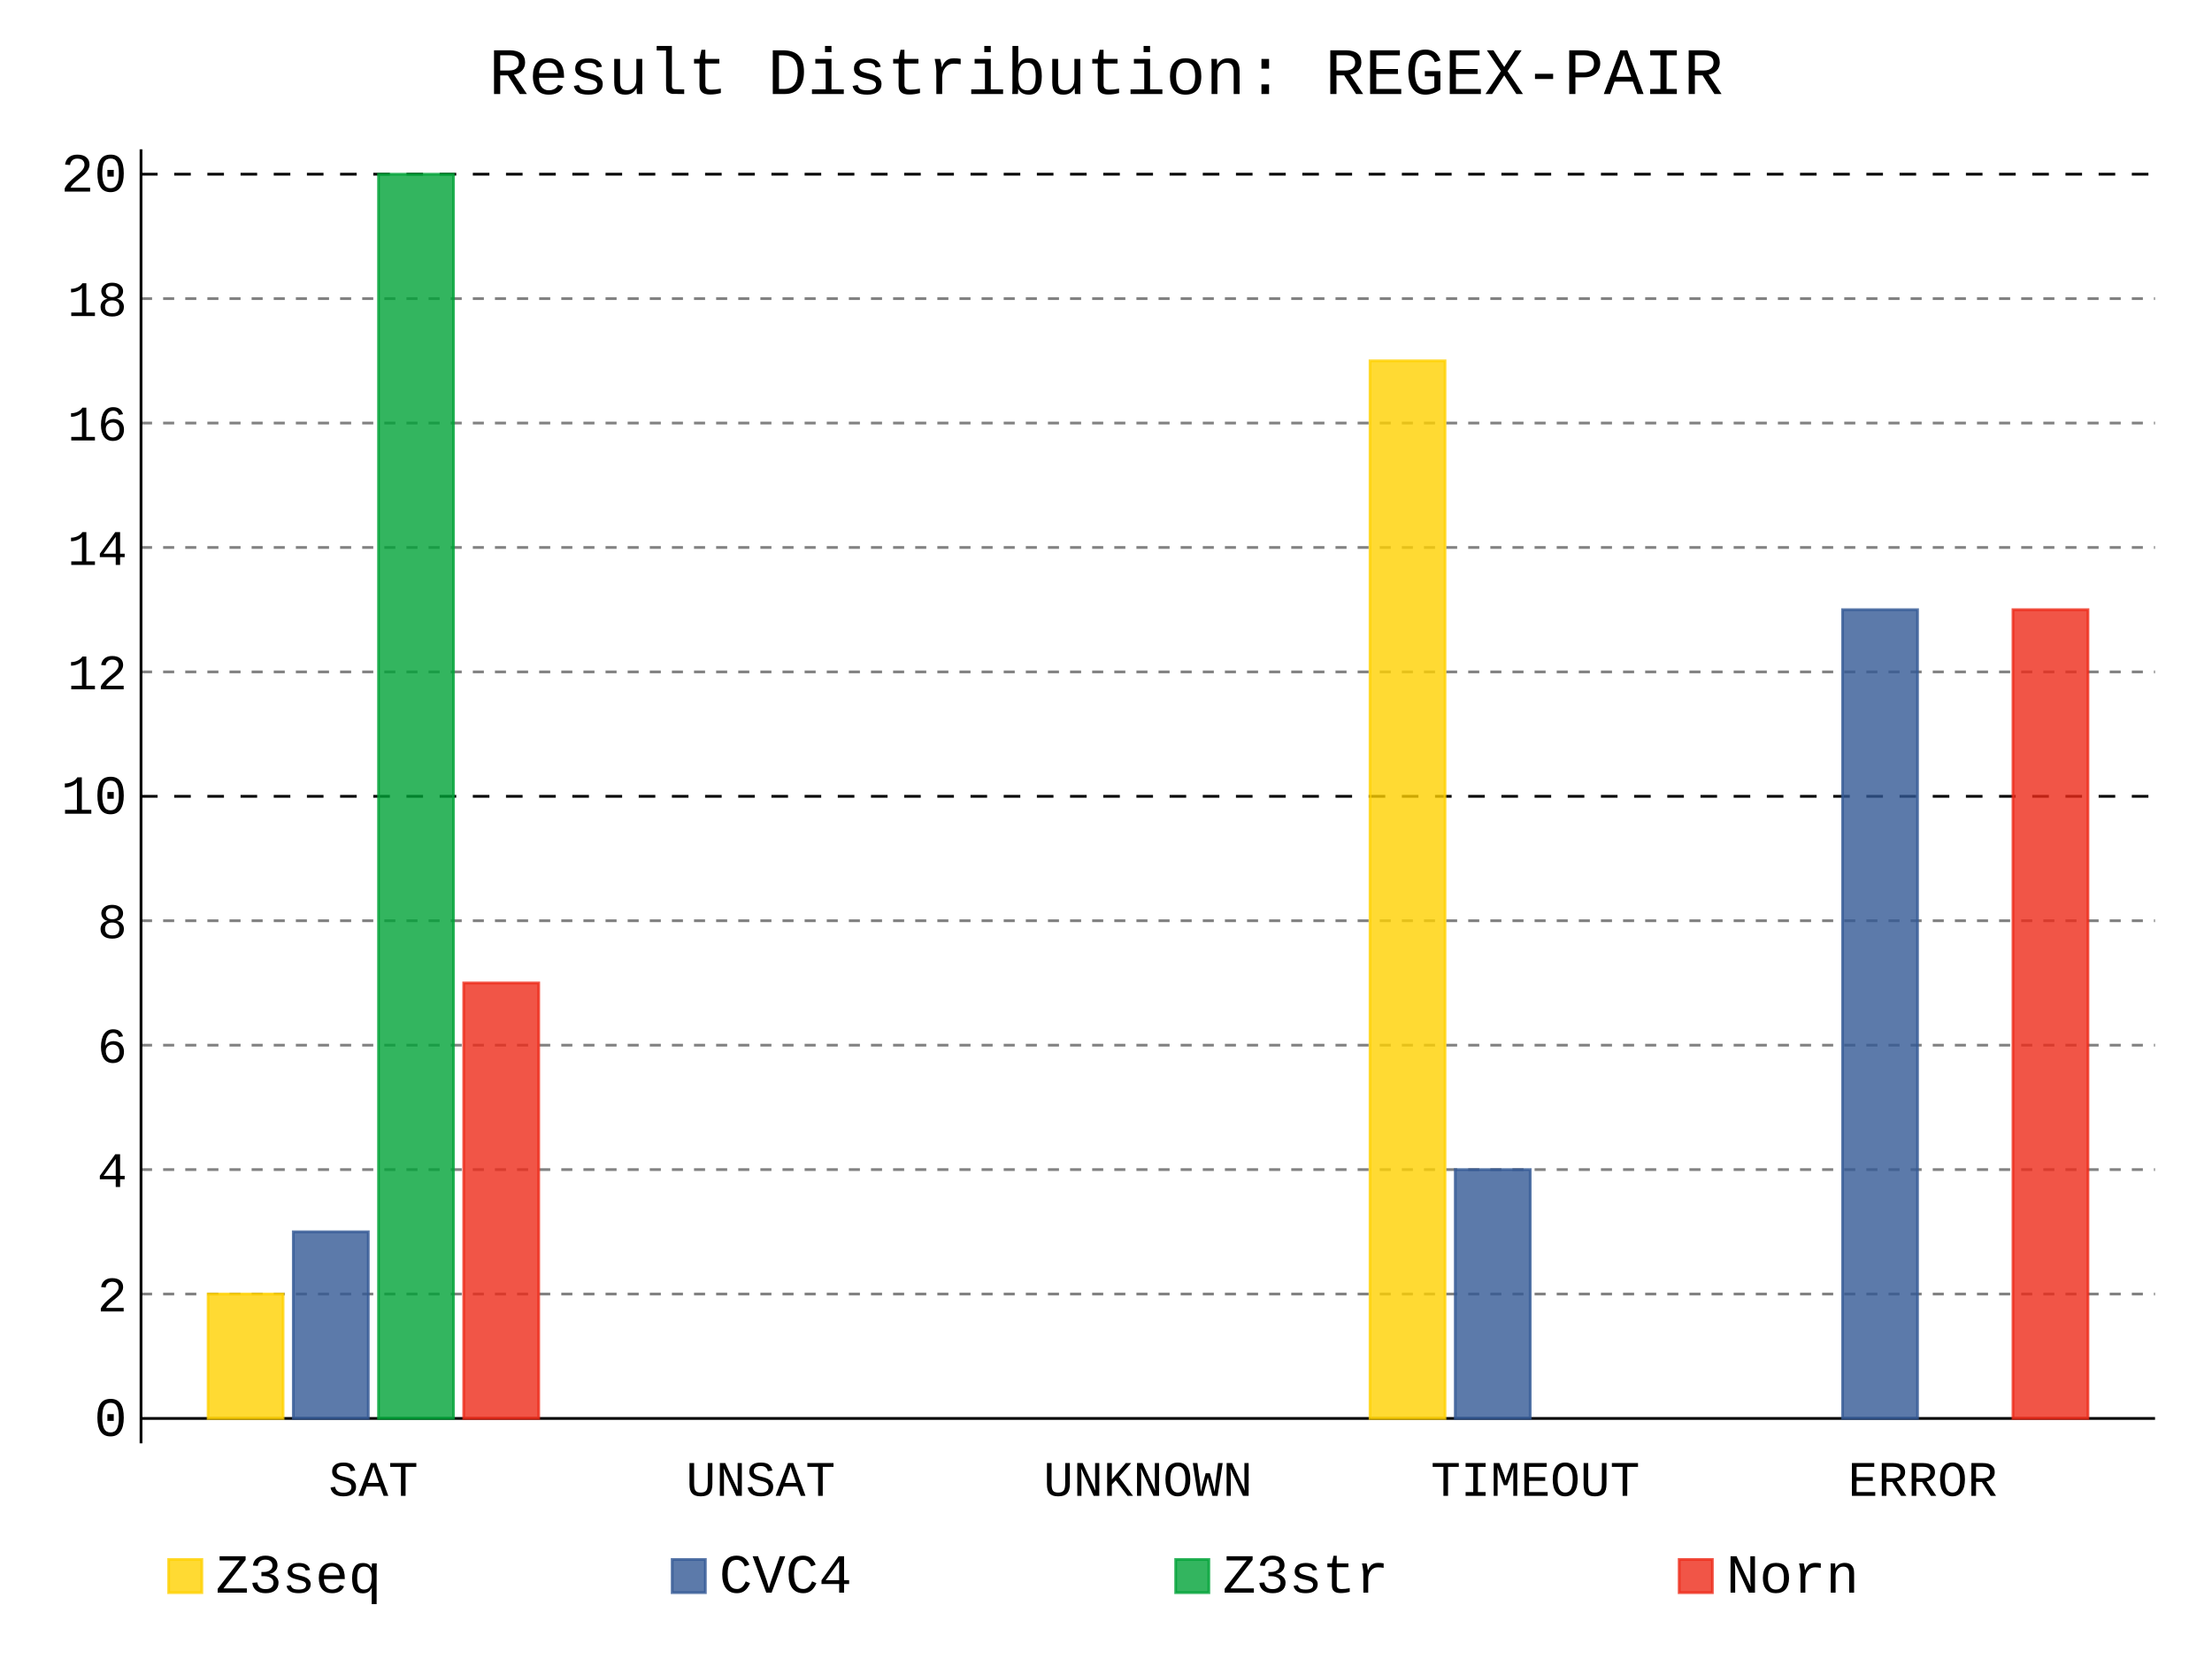
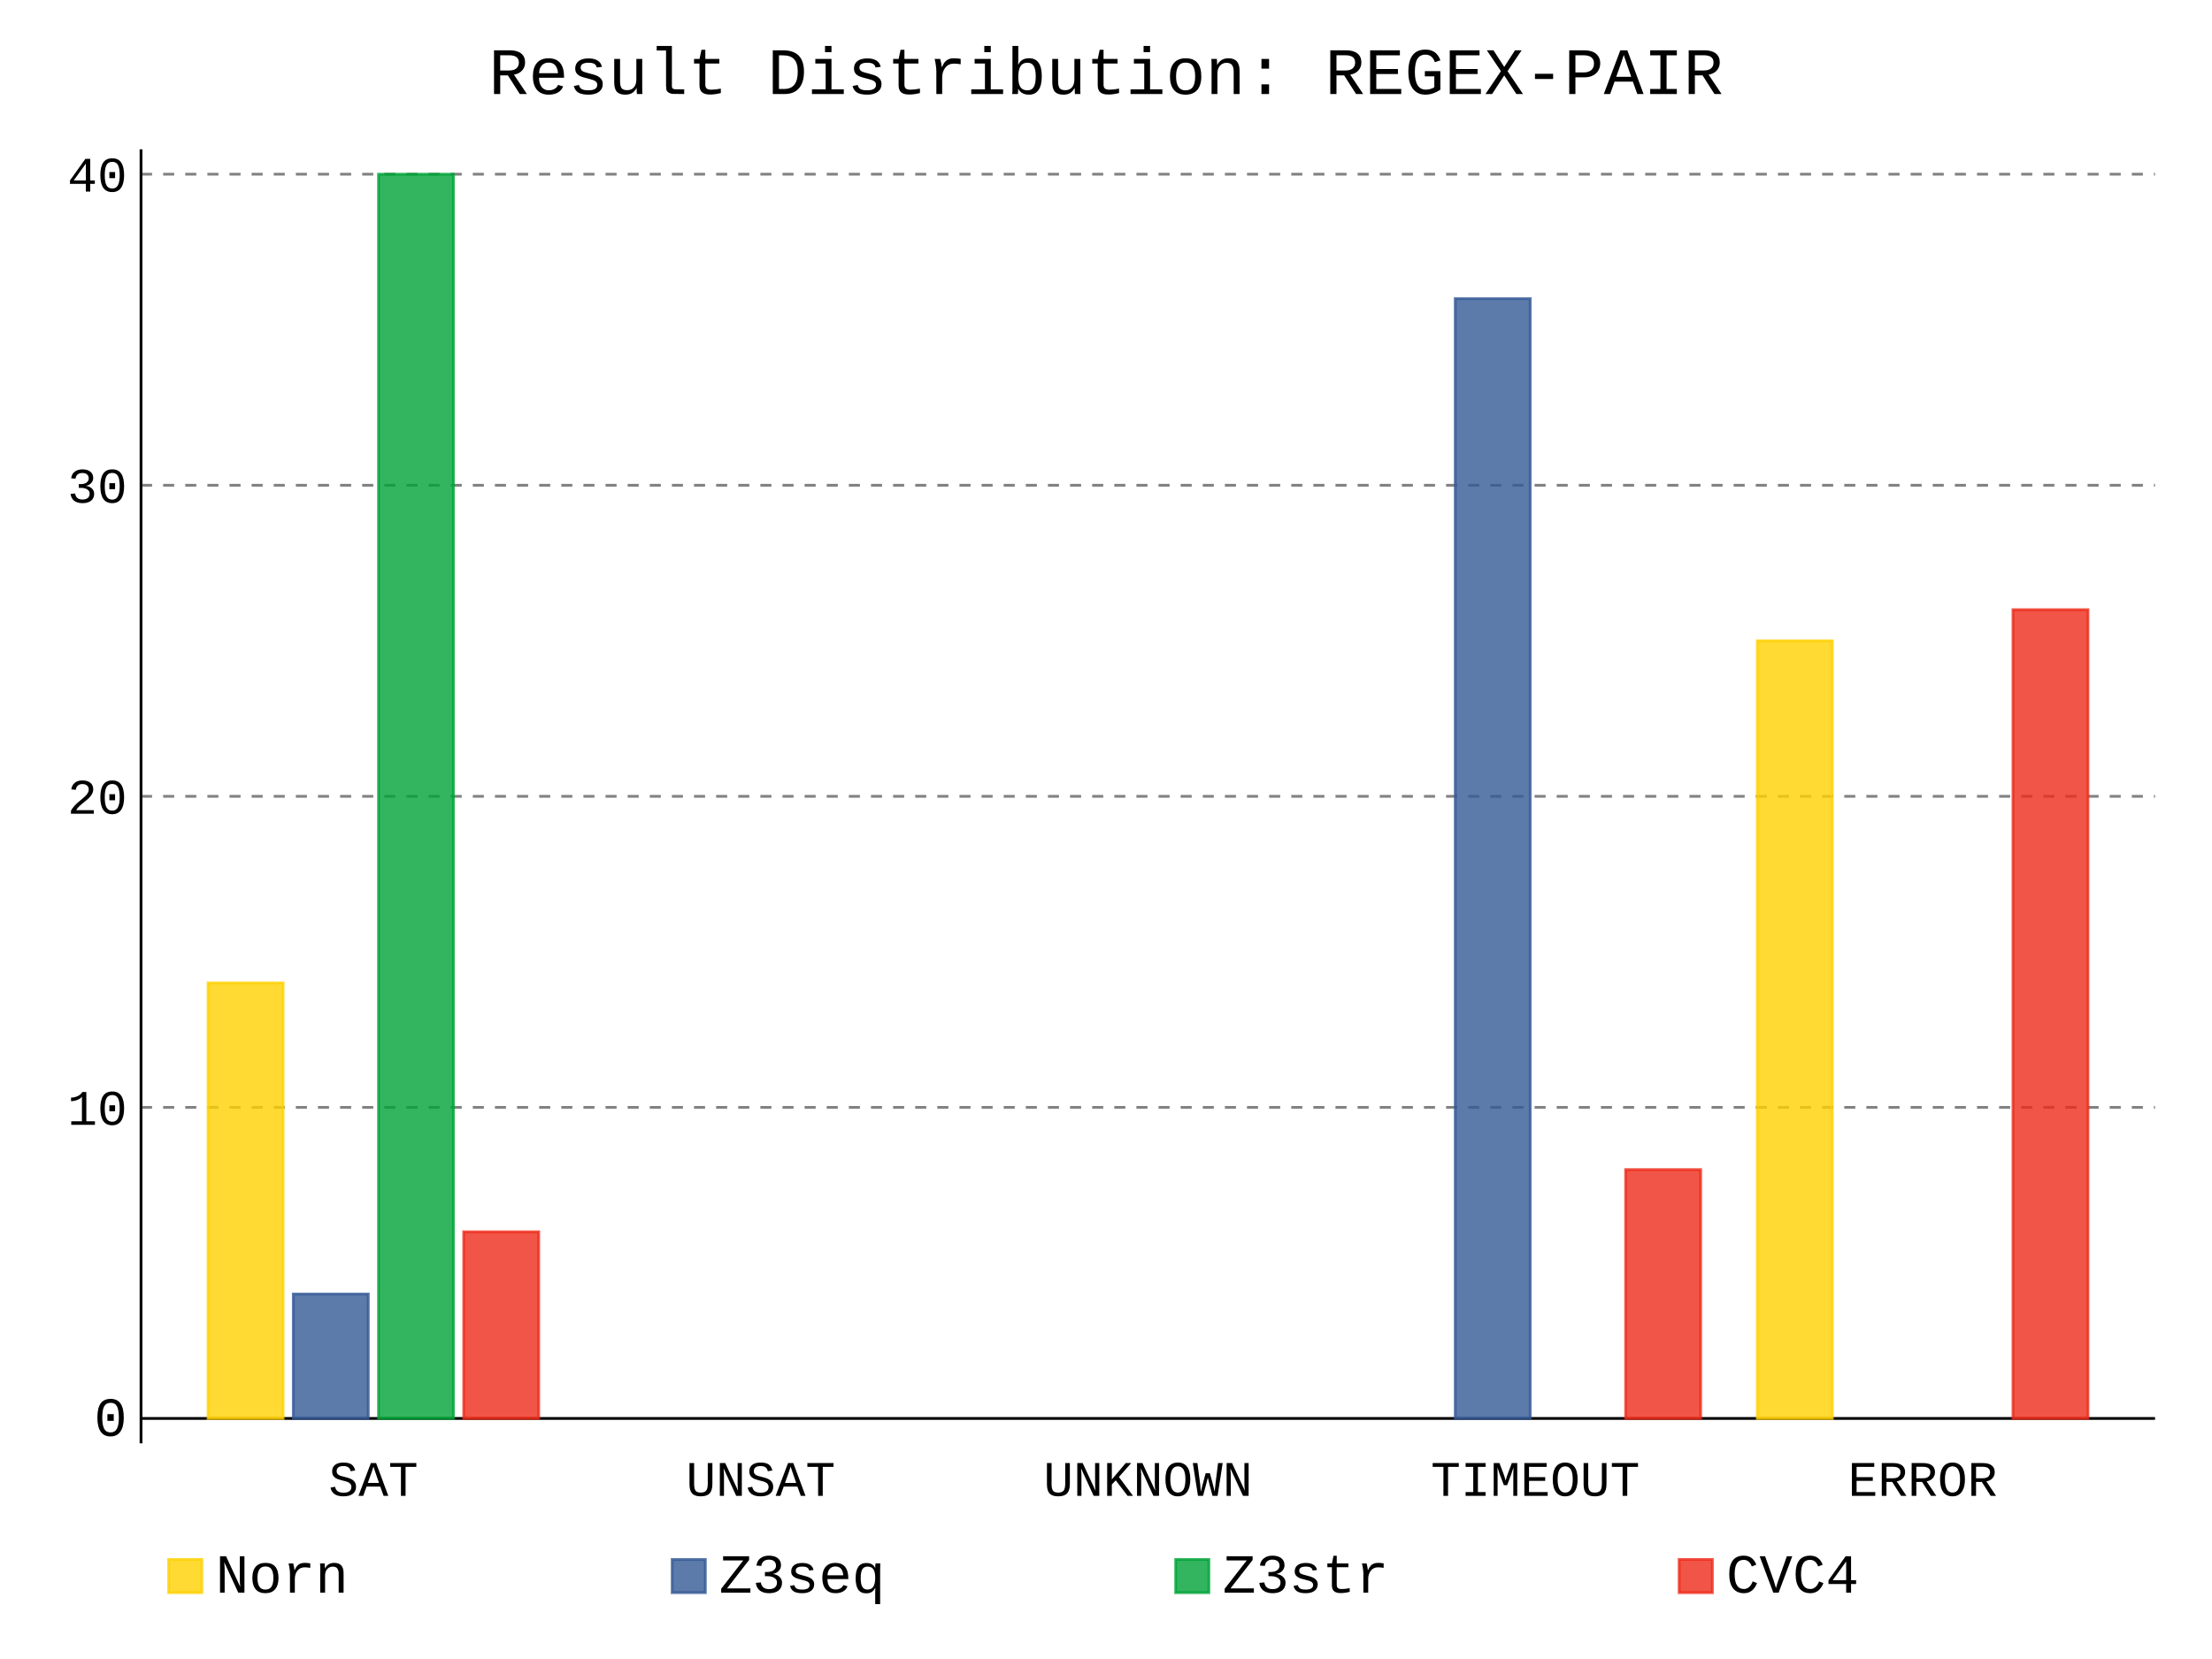
- <svg xmlns="http://www.w3.org/2000/svg" id="chart-0a93830d-884e-4274-88f8-7c5cbc2fed46" class="pygal-chart" viewBox="0 0 800 600">
+ <svg xmlns="http://www.w3.org/2000/svg" id="chart-e233fa63-7851-4840-8f4c-d7bec8e51334" class="pygal-chart" viewBox="0 0 800 600">
  <defs>
-     <style type="text/css">#chart-0a93830d-884e-4274-88f8-7c5cbc2fed46{-webkit-user-select:none;-webkit-font-smoothing:antialiased;font-family:Consolas,"Liberation Mono",Menlo,Courier,monospace}#chart-0a93830d-884e-4274-88f8-7c5cbc2fed46 .title{font-family:Consolas,"Liberation Mono",Menlo,Courier,monospace;font-size:24px}#chart-0a93830d-884e-4274-88f8-7c5cbc2fed46 .legends .legend text{font-family:Consolas,"Liberation Mono",Menlo,Courier,monospace;font-size:20px}#chart-0a93830d-884e-4274-88f8-7c5cbc2fed46 .axis text{font-family:Consolas,"Liberation Mono",Menlo,Courier,monospace;font-size:18px}#chart-0a93830d-884e-4274-88f8-7c5cbc2fed46 .axis text.major{font-family:Consolas,"Liberation Mono",Menlo,Courier,monospace;font-size:20px}#chart-0a93830d-884e-4274-88f8-7c5cbc2fed46 .text-overlay text.value{font-family:Consolas,"Liberation Mono",Menlo,Courier,monospace;font-size:22px}#chart-0a93830d-884e-4274-88f8-7c5cbc2fed46 .text-overlay text.label{font-family:Consolas,"Liberation Mono",Menlo,Courier,monospace;font-size:20px}#chart-0a93830d-884e-4274-88f8-7c5cbc2fed46 .tooltip{font-family:Consolas,"Liberation Mono",Menlo,Courier,monospace;font-size:20px}#chart-0a93830d-884e-4274-88f8-7c5cbc2fed46 text.no_data{font-family:Consolas,"Liberation Mono",Menlo,Courier,monospace;font-size:64px}
- #chart-0a93830d-884e-4274-88f8-7c5cbc2fed46{background-color:#FFFFFF}#chart-0a93830d-884e-4274-88f8-7c5cbc2fed46 path,#chart-0a93830d-884e-4274-88f8-7c5cbc2fed46 line,#chart-0a93830d-884e-4274-88f8-7c5cbc2fed46 rect,#chart-0a93830d-884e-4274-88f8-7c5cbc2fed46 circle{-webkit-transition:100ms;-moz-transition:100ms;transition:100ms}#chart-0a93830d-884e-4274-88f8-7c5cbc2fed46 .graph &gt; .background{fill:#FFFFFF}#chart-0a93830d-884e-4274-88f8-7c5cbc2fed46 .plot &gt; .background{fill:#FFFFFF}#chart-0a93830d-884e-4274-88f8-7c5cbc2fed46 .graph{fill:#000000}#chart-0a93830d-884e-4274-88f8-7c5cbc2fed46 text.no_data{fill:#000000}#chart-0a93830d-884e-4274-88f8-7c5cbc2fed46 .title{fill:#000000}#chart-0a93830d-884e-4274-88f8-7c5cbc2fed46 .legends .legend text{fill:#000000}#chart-0a93830d-884e-4274-88f8-7c5cbc2fed46 .legends .legend:hover text{fill:#000000}#chart-0a93830d-884e-4274-88f8-7c5cbc2fed46 .axis .line{stroke:#000000}#chart-0a93830d-884e-4274-88f8-7c5cbc2fed46 .axis .guide.line{stroke:#828282}#chart-0a93830d-884e-4274-88f8-7c5cbc2fed46 .axis .major.line{stroke:#000000}#chart-0a93830d-884e-4274-88f8-7c5cbc2fed46 .axis text.major{fill:#000000}#chart-0a93830d-884e-4274-88f8-7c5cbc2fed46 .axis.y .guides:hover .guide.line,#chart-0a93830d-884e-4274-88f8-7c5cbc2fed46 .line-graph .axis.x .guides:hover .guide.line,#chart-0a93830d-884e-4274-88f8-7c5cbc2fed46 .stackedline-graph .axis.x .guides:hover .guide.line,#chart-0a93830d-884e-4274-88f8-7c5cbc2fed46 .xy-graph .axis.x .guides:hover .guide.line{stroke:#000000}#chart-0a93830d-884e-4274-88f8-7c5cbc2fed46 .axis .guides:hover text{fill:#000000}#chart-0a93830d-884e-4274-88f8-7c5cbc2fed46 .reactive{fill-opacity:.8;stroke-opacity:.8}#chart-0a93830d-884e-4274-88f8-7c5cbc2fed46 .ci{stroke:#000000}#chart-0a93830d-884e-4274-88f8-7c5cbc2fed46 .reactive.active,#chart-0a93830d-884e-4274-88f8-7c5cbc2fed46 .active .reactive{fill-opacity:.9;stroke-opacity:.9;stroke-width:4}#chart-0a93830d-884e-4274-88f8-7c5cbc2fed46 .ci .reactive.active{stroke-width:1.5}#chart-0a93830d-884e-4274-88f8-7c5cbc2fed46 .series text{fill:#000000}#chart-0a93830d-884e-4274-88f8-7c5cbc2fed46 .tooltip rect{fill:#FFFFFF;stroke:#000000;-webkit-transition:opacity 100ms;-moz-transition:opacity 100ms;transition:opacity 100ms}#chart-0a93830d-884e-4274-88f8-7c5cbc2fed46 .tooltip .label{fill:#000000}#chart-0a93830d-884e-4274-88f8-7c5cbc2fed46 .tooltip .label{fill:#000000}#chart-0a93830d-884e-4274-88f8-7c5cbc2fed46 .tooltip .legend{font-size:.8em;fill:#828282}#chart-0a93830d-884e-4274-88f8-7c5cbc2fed46 .tooltip .x_label{font-size:.6em;fill:#000000}#chart-0a93830d-884e-4274-88f8-7c5cbc2fed46 .tooltip .xlink{font-size:.5em;text-decoration:underline}#chart-0a93830d-884e-4274-88f8-7c5cbc2fed46 .tooltip .value{font-size:1.5em}#chart-0a93830d-884e-4274-88f8-7c5cbc2fed46 .bound{font-size:.5em}#chart-0a93830d-884e-4274-88f8-7c5cbc2fed46 .max-value{font-size:.75em;fill:#828282}#chart-0a93830d-884e-4274-88f8-7c5cbc2fed46 .map-element{fill:#FFFFFF;stroke:#828282 !important}#chart-0a93830d-884e-4274-88f8-7c5cbc2fed46 .map-element .reactive{fill-opacity:inherit;stroke-opacity:inherit}#chart-0a93830d-884e-4274-88f8-7c5cbc2fed46 .color-0,#chart-0a93830d-884e-4274-88f8-7c5cbc2fed46 .color-0 a:visited{stroke:#FFD000;fill:#FFD000}#chart-0a93830d-884e-4274-88f8-7c5cbc2fed46 .color-1,#chart-0a93830d-884e-4274-88f8-7c5cbc2fed46 .color-1 a:visited{stroke:#345995;fill:#345995}#chart-0a93830d-884e-4274-88f8-7c5cbc2fed46 .color-2,#chart-0a93830d-884e-4274-88f8-7c5cbc2fed46 .color-2 a:visited{stroke:#01A337;fill:#01A337}#chart-0a93830d-884e-4274-88f8-7c5cbc2fed46 .color-3,#chart-0a93830d-884e-4274-88f8-7c5cbc2fed46 .color-3 a:visited{stroke:#ED2B1A;fill:#ED2B1A}#chart-0a93830d-884e-4274-88f8-7c5cbc2fed46 .text-overlay .color-0 text{fill:black}#chart-0a93830d-884e-4274-88f8-7c5cbc2fed46 .text-overlay .color-1 text{fill:black}#chart-0a93830d-884e-4274-88f8-7c5cbc2fed46 .text-overlay .color-2 text{fill:black}#chart-0a93830d-884e-4274-88f8-7c5cbc2fed46 .text-overlay .color-3 text{fill:black}
- #chart-0a93830d-884e-4274-88f8-7c5cbc2fed46 text.no_data{text-anchor:middle}#chart-0a93830d-884e-4274-88f8-7c5cbc2fed46 .guide.line{fill:none}#chart-0a93830d-884e-4274-88f8-7c5cbc2fed46 .centered{text-anchor:middle}#chart-0a93830d-884e-4274-88f8-7c5cbc2fed46 .title{text-anchor:middle}#chart-0a93830d-884e-4274-88f8-7c5cbc2fed46 .legends .legend text{fill-opacity:1}#chart-0a93830d-884e-4274-88f8-7c5cbc2fed46 .axis.x text{text-anchor:middle}#chart-0a93830d-884e-4274-88f8-7c5cbc2fed46 .axis.x:not(.web) text[transform]{text-anchor:start}#chart-0a93830d-884e-4274-88f8-7c5cbc2fed46 .axis.x:not(.web) text[transform].backwards{text-anchor:end}#chart-0a93830d-884e-4274-88f8-7c5cbc2fed46 .axis.y text{text-anchor:end}#chart-0a93830d-884e-4274-88f8-7c5cbc2fed46 .axis.y text[transform].backwards{text-anchor:start}#chart-0a93830d-884e-4274-88f8-7c5cbc2fed46 .axis.y2 text{text-anchor:start}#chart-0a93830d-884e-4274-88f8-7c5cbc2fed46 .axis.y2 text[transform].backwards{text-anchor:end}#chart-0a93830d-884e-4274-88f8-7c5cbc2fed46 .axis .guide.line{stroke-dasharray:4,4}#chart-0a93830d-884e-4274-88f8-7c5cbc2fed46 .axis .major.guide.line{stroke-dasharray:6,6}#chart-0a93830d-884e-4274-88f8-7c5cbc2fed46 .horizontal .axis.y .guide.line,#chart-0a93830d-884e-4274-88f8-7c5cbc2fed46 .horizontal .axis.y2 .guide.line,#chart-0a93830d-884e-4274-88f8-7c5cbc2fed46 .vertical .axis.x .guide.line{opacity:0}#chart-0a93830d-884e-4274-88f8-7c5cbc2fed46 .horizontal .axis.always_show .guide.line,#chart-0a93830d-884e-4274-88f8-7c5cbc2fed46 .vertical .axis.always_show .guide.line{opacity:1 !important}#chart-0a93830d-884e-4274-88f8-7c5cbc2fed46 .axis.y .guides:hover .guide.line,#chart-0a93830d-884e-4274-88f8-7c5cbc2fed46 .axis.y2 .guides:hover .guide.line,#chart-0a93830d-884e-4274-88f8-7c5cbc2fed46 .axis.x .guides:hover .guide.line{opacity:1}#chart-0a93830d-884e-4274-88f8-7c5cbc2fed46 .axis .guides:hover text{opacity:1}#chart-0a93830d-884e-4274-88f8-7c5cbc2fed46 .nofill{fill:none}#chart-0a93830d-884e-4274-88f8-7c5cbc2fed46 .subtle-fill{fill-opacity:.2}#chart-0a93830d-884e-4274-88f8-7c5cbc2fed46 .dot{stroke-width:1px;fill-opacity:1}#chart-0a93830d-884e-4274-88f8-7c5cbc2fed46 .dot.active{stroke-width:5px}#chart-0a93830d-884e-4274-88f8-7c5cbc2fed46 .dot.negative{fill:transparent}#chart-0a93830d-884e-4274-88f8-7c5cbc2fed46 text,#chart-0a93830d-884e-4274-88f8-7c5cbc2fed46 tspan{stroke:none !important}#chart-0a93830d-884e-4274-88f8-7c5cbc2fed46 .series text.active{opacity:1}#chart-0a93830d-884e-4274-88f8-7c5cbc2fed46 .tooltip rect{fill-opacity:.95;stroke-width:.5}#chart-0a93830d-884e-4274-88f8-7c5cbc2fed46 .tooltip text{fill-opacity:1}#chart-0a93830d-884e-4274-88f8-7c5cbc2fed46 .showable{visibility:hidden}#chart-0a93830d-884e-4274-88f8-7c5cbc2fed46 .showable.shown{visibility:visible}#chart-0a93830d-884e-4274-88f8-7c5cbc2fed46 .gauge-background{fill:rgba(229,229,229,1);stroke:none}#chart-0a93830d-884e-4274-88f8-7c5cbc2fed46 .bg-lines{stroke:#FFFFFF;stroke-width:2px}</style>
+     <style type="text/css">#chart-e233fa63-7851-4840-8f4c-d7bec8e51334{-webkit-user-select:none;-webkit-font-smoothing:antialiased;font-family:Consolas,"Liberation Mono",Menlo,Courier,monospace}#chart-e233fa63-7851-4840-8f4c-d7bec8e51334 .title{font-family:Consolas,"Liberation Mono",Menlo,Courier,monospace;font-size:24px}#chart-e233fa63-7851-4840-8f4c-d7bec8e51334 .legends .legend text{font-family:Consolas,"Liberation Mono",Menlo,Courier,monospace;font-size:20px}#chart-e233fa63-7851-4840-8f4c-d7bec8e51334 .axis text{font-family:Consolas,"Liberation Mono",Menlo,Courier,monospace;font-size:18px}#chart-e233fa63-7851-4840-8f4c-d7bec8e51334 .axis text.major{font-family:Consolas,"Liberation Mono",Menlo,Courier,monospace;font-size:20px}#chart-e233fa63-7851-4840-8f4c-d7bec8e51334 .text-overlay text.value{font-family:Consolas,"Liberation Mono",Menlo,Courier,monospace;font-size:22px}#chart-e233fa63-7851-4840-8f4c-d7bec8e51334 .text-overlay text.label{font-family:Consolas,"Liberation Mono",Menlo,Courier,monospace;font-size:20px}#chart-e233fa63-7851-4840-8f4c-d7bec8e51334 .tooltip{font-family:Consolas,"Liberation Mono",Menlo,Courier,monospace;font-size:20px}#chart-e233fa63-7851-4840-8f4c-d7bec8e51334 text.no_data{font-family:Consolas,"Liberation Mono",Menlo,Courier,monospace;font-size:64px}
+ #chart-e233fa63-7851-4840-8f4c-d7bec8e51334{background-color:#FFFFFF}#chart-e233fa63-7851-4840-8f4c-d7bec8e51334 path,#chart-e233fa63-7851-4840-8f4c-d7bec8e51334 line,#chart-e233fa63-7851-4840-8f4c-d7bec8e51334 rect,#chart-e233fa63-7851-4840-8f4c-d7bec8e51334 circle{-webkit-transition:100ms;-moz-transition:100ms;transition:100ms}#chart-e233fa63-7851-4840-8f4c-d7bec8e51334 .graph &gt; .background{fill:#FFFFFF}#chart-e233fa63-7851-4840-8f4c-d7bec8e51334 .plot &gt; .background{fill:#FFFFFF}#chart-e233fa63-7851-4840-8f4c-d7bec8e51334 .graph{fill:#000000}#chart-e233fa63-7851-4840-8f4c-d7bec8e51334 text.no_data{fill:#000000}#chart-e233fa63-7851-4840-8f4c-d7bec8e51334 .title{fill:#000000}#chart-e233fa63-7851-4840-8f4c-d7bec8e51334 .legends .legend text{fill:#000000}#chart-e233fa63-7851-4840-8f4c-d7bec8e51334 .legends .legend:hover text{fill:#000000}#chart-e233fa63-7851-4840-8f4c-d7bec8e51334 .axis .line{stroke:#000000}#chart-e233fa63-7851-4840-8f4c-d7bec8e51334 .axis .guide.line{stroke:#828282}#chart-e233fa63-7851-4840-8f4c-d7bec8e51334 .axis .major.line{stroke:#000000}#chart-e233fa63-7851-4840-8f4c-d7bec8e51334 .axis text.major{fill:#000000}#chart-e233fa63-7851-4840-8f4c-d7bec8e51334 .axis.y .guides:hover .guide.line,#chart-e233fa63-7851-4840-8f4c-d7bec8e51334 .line-graph .axis.x .guides:hover .guide.line,#chart-e233fa63-7851-4840-8f4c-d7bec8e51334 .stackedline-graph .axis.x .guides:hover .guide.line,#chart-e233fa63-7851-4840-8f4c-d7bec8e51334 .xy-graph .axis.x .guides:hover .guide.line{stroke:#000000}#chart-e233fa63-7851-4840-8f4c-d7bec8e51334 .axis .guides:hover text{fill:#000000}#chart-e233fa63-7851-4840-8f4c-d7bec8e51334 .reactive{fill-opacity:.8;stroke-opacity:.8}#chart-e233fa63-7851-4840-8f4c-d7bec8e51334 .ci{stroke:#000000}#chart-e233fa63-7851-4840-8f4c-d7bec8e51334 .reactive.active,#chart-e233fa63-7851-4840-8f4c-d7bec8e51334 .active .reactive{fill-opacity:.9;stroke-opacity:.9;stroke-width:4}#chart-e233fa63-7851-4840-8f4c-d7bec8e51334 .ci .reactive.active{stroke-width:1.5}#chart-e233fa63-7851-4840-8f4c-d7bec8e51334 .series text{fill:#000000}#chart-e233fa63-7851-4840-8f4c-d7bec8e51334 .tooltip rect{fill:#FFFFFF;stroke:#000000;-webkit-transition:opacity 100ms;-moz-transition:opacity 100ms;transition:opacity 100ms}#chart-e233fa63-7851-4840-8f4c-d7bec8e51334 .tooltip .label{fill:#000000}#chart-e233fa63-7851-4840-8f4c-d7bec8e51334 .tooltip .label{fill:#000000}#chart-e233fa63-7851-4840-8f4c-d7bec8e51334 .tooltip .legend{font-size:.8em;fill:#828282}#chart-e233fa63-7851-4840-8f4c-d7bec8e51334 .tooltip .x_label{font-size:.6em;fill:#000000}#chart-e233fa63-7851-4840-8f4c-d7bec8e51334 .tooltip .xlink{font-size:.5em;text-decoration:underline}#chart-e233fa63-7851-4840-8f4c-d7bec8e51334 .tooltip .value{font-size:1.5em}#chart-e233fa63-7851-4840-8f4c-d7bec8e51334 .bound{font-size:.5em}#chart-e233fa63-7851-4840-8f4c-d7bec8e51334 .max-value{font-size:.75em;fill:#828282}#chart-e233fa63-7851-4840-8f4c-d7bec8e51334 .map-element{fill:#FFFFFF;stroke:#828282 !important}#chart-e233fa63-7851-4840-8f4c-d7bec8e51334 .map-element .reactive{fill-opacity:inherit;stroke-opacity:inherit}#chart-e233fa63-7851-4840-8f4c-d7bec8e51334 .color-0,#chart-e233fa63-7851-4840-8f4c-d7bec8e51334 .color-0 a:visited{stroke:#FFD000;fill:#FFD000}#chart-e233fa63-7851-4840-8f4c-d7bec8e51334 .color-1,#chart-e233fa63-7851-4840-8f4c-d7bec8e51334 .color-1 a:visited{stroke:#345995;fill:#345995}#chart-e233fa63-7851-4840-8f4c-d7bec8e51334 .color-2,#chart-e233fa63-7851-4840-8f4c-d7bec8e51334 .color-2 a:visited{stroke:#01A337;fill:#01A337}#chart-e233fa63-7851-4840-8f4c-d7bec8e51334 .color-3,#chart-e233fa63-7851-4840-8f4c-d7bec8e51334 .color-3 a:visited{stroke:#ED2B1A;fill:#ED2B1A}#chart-e233fa63-7851-4840-8f4c-d7bec8e51334 .text-overlay .color-0 text{fill:black}#chart-e233fa63-7851-4840-8f4c-d7bec8e51334 .text-overlay .color-1 text{fill:black}#chart-e233fa63-7851-4840-8f4c-d7bec8e51334 .text-overlay .color-2 text{fill:black}#chart-e233fa63-7851-4840-8f4c-d7bec8e51334 .text-overlay .color-3 text{fill:black}
+ #chart-e233fa63-7851-4840-8f4c-d7bec8e51334 text.no_data{text-anchor:middle}#chart-e233fa63-7851-4840-8f4c-d7bec8e51334 .guide.line{fill:none}#chart-e233fa63-7851-4840-8f4c-d7bec8e51334 .centered{text-anchor:middle}#chart-e233fa63-7851-4840-8f4c-d7bec8e51334 .title{text-anchor:middle}#chart-e233fa63-7851-4840-8f4c-d7bec8e51334 .legends .legend text{fill-opacity:1}#chart-e233fa63-7851-4840-8f4c-d7bec8e51334 .axis.x text{text-anchor:middle}#chart-e233fa63-7851-4840-8f4c-d7bec8e51334 .axis.x:not(.web) text[transform]{text-anchor:start}#chart-e233fa63-7851-4840-8f4c-d7bec8e51334 .axis.x:not(.web) text[transform].backwards{text-anchor:end}#chart-e233fa63-7851-4840-8f4c-d7bec8e51334 .axis.y text{text-anchor:end}#chart-e233fa63-7851-4840-8f4c-d7bec8e51334 .axis.y text[transform].backwards{text-anchor:start}#chart-e233fa63-7851-4840-8f4c-d7bec8e51334 .axis.y2 text{text-anchor:start}#chart-e233fa63-7851-4840-8f4c-d7bec8e51334 .axis.y2 text[transform].backwards{text-anchor:end}#chart-e233fa63-7851-4840-8f4c-d7bec8e51334 .axis .guide.line{stroke-dasharray:4,4}#chart-e233fa63-7851-4840-8f4c-d7bec8e51334 .axis .major.guide.line{stroke-dasharray:6,6}#chart-e233fa63-7851-4840-8f4c-d7bec8e51334 .horizontal .axis.y .guide.line,#chart-e233fa63-7851-4840-8f4c-d7bec8e51334 .horizontal .axis.y2 .guide.line,#chart-e233fa63-7851-4840-8f4c-d7bec8e51334 .vertical .axis.x .guide.line{opacity:0}#chart-e233fa63-7851-4840-8f4c-d7bec8e51334 .horizontal .axis.always_show .guide.line,#chart-e233fa63-7851-4840-8f4c-d7bec8e51334 .vertical .axis.always_show .guide.line{opacity:1 !important}#chart-e233fa63-7851-4840-8f4c-d7bec8e51334 .axis.y .guides:hover .guide.line,#chart-e233fa63-7851-4840-8f4c-d7bec8e51334 .axis.y2 .guides:hover .guide.line,#chart-e233fa63-7851-4840-8f4c-d7bec8e51334 .axis.x .guides:hover .guide.line{opacity:1}#chart-e233fa63-7851-4840-8f4c-d7bec8e51334 .axis .guides:hover text{opacity:1}#chart-e233fa63-7851-4840-8f4c-d7bec8e51334 .nofill{fill:none}#chart-e233fa63-7851-4840-8f4c-d7bec8e51334 .subtle-fill{fill-opacity:.2}#chart-e233fa63-7851-4840-8f4c-d7bec8e51334 .dot{stroke-width:1px;fill-opacity:1}#chart-e233fa63-7851-4840-8f4c-d7bec8e51334 .dot.active{stroke-width:5px}#chart-e233fa63-7851-4840-8f4c-d7bec8e51334 .dot.negative{fill:transparent}#chart-e233fa63-7851-4840-8f4c-d7bec8e51334 text,#chart-e233fa63-7851-4840-8f4c-d7bec8e51334 tspan{stroke:none !important}#chart-e233fa63-7851-4840-8f4c-d7bec8e51334 .series text.active{opacity:1}#chart-e233fa63-7851-4840-8f4c-d7bec8e51334 .tooltip rect{fill-opacity:.95;stroke-width:.5}#chart-e233fa63-7851-4840-8f4c-d7bec8e51334 .tooltip text{fill-opacity:1}#chart-e233fa63-7851-4840-8f4c-d7bec8e51334 .showable{visibility:hidden}#chart-e233fa63-7851-4840-8f4c-d7bec8e51334 .showable.shown{visibility:visible}#chart-e233fa63-7851-4840-8f4c-d7bec8e51334 .gauge-background{fill:rgba(229,229,229,1);stroke:none}#chart-e233fa63-7851-4840-8f4c-d7bec8e51334 .bg-lines{stroke:#FFFFFF;stroke-width:2px}</style>
  </defs>
  <g class="graph bar-graph vertical">
    <rect class="background" height="600" width="800" x="0" y="0" />
    <g class="plot" transform="translate(51, 54)">
      <rect class="background" height="468.0" width="728.4" x="0" y="0" />
      <g class="axis y always_show">
        <g class="guides">
          <path class="axis major line" d="M0 459 h728.4" />
          <text class="major" x="-5" y="465.3">0</text>
        </g>
        <g class="guides">
-           <path class="guide line" d="M0 414 h728.4" />
-           <text class="" x="-5" y="420.3">2</text>
+           <path class="guide line" d="M0 346.5 h728.4" />
+           <text class="" x="-5" y="352.8">10</text>
        </g>
        <g class="guides">
-           <path class="guide line" d="M0 369 h728.4" />
-           <text class="" x="-5" y="375.3">4</text>
+           <path class="guide line" d="M0 234 h728.4" />
+           <text class="" x="-5" y="240.3">20</text>
        </g>
        <g class="guides">
-           <path class="guide line" d="M0 324 h728.4" />
-           <text class="" x="-5" y="330.3">6</text>
+           <path class="guide line" d="M0 121.5 h728.4" />
+           <text class="" x="-5" y="127.8">30</text>
        </g>
        <g class="guides">
-           <path class="guide line" d="M0 279 h728.4" />
-           <text class="" x="-5" y="285.3">8</text>
-         </g>
-         <g class="guides">
-           <path class="major guide line" d="M0 234 h728.4" />
-           <text class="major" x="-5" y="240.3">10</text>
-         </g>
-         <g class="guides">
-           <path class="guide line" d="M0 189 h728.4" />
-           <text class="" x="-5" y="195.3">12</text>
-         </g>
-         <g class="guides">
-           <path class="guide line" d="M0 144 h728.4" />
-           <text class="" x="-5" y="150.3">14</text>
-         </g>
-         <g class="guides">
-           <path class="guide line" d="M0 99 h728.4" />
-           <text class="" x="-5" y="105.3">16</text>
-         </g>
-         <g class="guides">
-           <path class="guide line" d="M0 54 h728.4" />
-           <text class="" x="-5" y="60.3">18</text>
-         </g>
-         <g class="guides">
-           <path class="major guide line" d="M0 9 h728.4" />
-           <text class="major" x="-5" y="15.3">20</text>
+           <path class="guide line" d="M0 9 h728.4" />
+           <text class="" x="-5" y="15.3">40</text>
        </g>
      </g>
      <g class="axis x">
        <path class="line" d="M0 0 v468" />
        <g class="guides">
          <path class="guide line" d="M84.046 0 v468" />
          <text class="" x="84.046" y="487.0">SAT</text>
        </g>
        <g class="guides">
          <path class="guide line" d="M224.123 0 v468" />
          <text class="" x="224.123" y="487.0">UNSAT</text>
        </g>
        <g class="guides">
          <path class="guide line" d="M364.2 0 v468" />
          <text class="" x="364.2" y="487.0">UNKNOWN</text>
        </g>
        <g class="guides">
          <path class="guide line" d="M504.277 0 v468" />
          <text class="" x="504.277" y="487.0">TIMEOUT</text>
        </g>
        <g class="guides">
          <path class="guide line" d="M644.354 0 v468" />
          <text class="" x="644.354" y="487.0">ERROR</text>
        </g>
      </g>
      <g class="series serie-0 color-0">
        <g class="bars">
          <g class="bar">
-             <rect class="rect reactive tooltip-trigger" height="45.0" rx="0" ry="0" width="27.119" x="24.261" y="414.0" />
+             <rect class="rect reactive tooltip-trigger" height="157.5" rx="0" ry="0" width="27.119" x="24.261" y="301.5" />
          </g>
          <g class="bar">
            <rect class="rect reactive tooltip-trigger" height="0.0" rx="0" ry="0" width="27.119" x="164.338" y="459.0" />
          </g>
          <g class="bar">
            <rect class="rect reactive tooltip-trigger" height="0.0" rx="0" ry="0" width="27.119" x="304.415" y="459.0" />
          </g>
          <g class="bar">
-             <rect class="rect reactive tooltip-trigger" height="382.5" rx="0" ry="0" width="27.119" x="444.492" y="76.5" />
+             <rect class="rect reactive tooltip-trigger" height="0.0" rx="0" ry="0" width="27.119" x="444.492" y="459.0" />
          </g>
          <g class="bar">
-             <rect class="rect reactive tooltip-trigger" height="0.0" rx="0" ry="0" width="27.119" x="584.569" y="459.0" />
+             <rect class="rect reactive tooltip-trigger" height="281.25" rx="0" ry="0" width="27.119" x="584.569" y="177.75" />
          </g>
        </g>
      </g>
      <g class="series serie-1 color-1">
        <g class="bars">
          <g class="bar">
-             <rect class="rect reactive tooltip-trigger" height="67.5" rx="0" ry="0" width="27.119" x="55.078" y="391.5" />
+             <rect class="rect reactive tooltip-trigger" height="45.0" rx="0" ry="0" width="27.119" x="55.078" y="414.0" />
          </g>
          <g class="bar">
            <rect class="rect reactive tooltip-trigger" height="0.0" rx="0" ry="0" width="27.119" x="195.155" y="459.0" />
          </g>
          <g class="bar">
            <rect class="rect reactive tooltip-trigger" height="0.0" rx="0" ry="0" width="27.119" x="335.232" y="459.0" />
          </g>
          <g class="bar">
-             <rect class="rect reactive tooltip-trigger" height="90.0" rx="0" ry="0" width="27.119" x="475.309" y="369.0" />
+             <rect class="rect reactive tooltip-trigger" height="405.0" rx="0" ry="0" width="27.119" x="475.309" y="54.0" />
          </g>
          <g class="bar">
-             <rect class="rect reactive tooltip-trigger" height="292.5" rx="0" ry="0" width="27.119" x="615.386" y="166.5" />
+             <rect class="rect reactive tooltip-trigger" height="0.0" rx="0" ry="0" width="27.119" x="615.386" y="459.0" />
          </g>
        </g>
      </g>
      <g class="series serie-2 color-2">
        <g class="bars">
          <g class="bar">
            <rect class="rect reactive tooltip-trigger" height="450.0" rx="0" ry="0" width="27.119" x="85.895" y="9.0" />
          </g>
          <g class="bar">
            <rect class="rect reactive tooltip-trigger" height="0.0" rx="0" ry="0" width="27.119" x="225.972" y="459.0" />
          </g>
          <g class="bar">
            <rect class="rect reactive tooltip-trigger" height="0.0" rx="0" ry="0" width="27.119" x="366.049" y="459.0" />
          </g>
          <g class="bar">
            <rect class="rect reactive tooltip-trigger" height="0.0" rx="0" ry="0" width="27.119" x="506.126" y="459.0" />
          </g>
          <g class="bar">
            <rect class="rect reactive tooltip-trigger" height="0.0" rx="0" ry="0" width="27.119" x="646.203" y="459.0" />
          </g>
        </g>
      </g>
      <g class="series serie-3 color-3">
        <g class="bars">
          <g class="bar">
-             <rect class="rect reactive tooltip-trigger" height="157.5" rx="0" ry="0" width="27.119" x="116.712" y="301.5" />
+             <rect class="rect reactive tooltip-trigger" height="67.5" rx="0" ry="0" width="27.119" x="116.712" y="391.5" />
          </g>
          <g class="bar">
            <rect class="rect reactive tooltip-trigger" height="0.0" rx="0" ry="0" width="27.119" x="256.789" y="459.0" />
          </g>
          <g class="bar">
            <rect class="rect reactive tooltip-trigger" height="0.0" rx="0" ry="0" width="27.119" x="396.866" y="459.0" />
          </g>
          <g class="bar">
-             <rect class="rect reactive tooltip-trigger" height="0.0" rx="0" ry="0" width="27.119" x="536.943" y="459.0" />
+             <rect class="rect reactive tooltip-trigger" height="90.0" rx="0" ry="0" width="27.119" x="536.943" y="369.0" />
          </g>
          <g class="bar">
            <rect class="rect reactive tooltip-trigger" height="292.5" rx="0" ry="0" width="27.119" x="677.02" y="166.5" />
          </g>
        </g>
      </g>
    </g>
    <g class="titles">
      <text class="title plot_title" x="400.0" y="34">Result Distribution: REGEX-PAIR</text>
    </g>
    <g class="plot overlay" transform="translate(51, 54)">
      <g class="series serie-0 color-0" />
      <g class="series serie-1 color-1" />
      <g class="series serie-2 color-2" />
      <g class="series serie-3 color-3" />
    </g>
    <g class="plot text-overlay" transform="translate(51, 54)">
      <g class="series serie-0 color-0" />
      <g class="series serie-1 color-1" />
      <g class="series serie-2 color-2" />
      <g class="series serie-3 color-3" />
    </g>
    <g class="plot tooltip-overlay" transform="translate(51, 54)">
      <g class="tooltip" style="opacity: 0" transform="translate(0 0)">
        <rect class="tooltip-box" height="0" rx="10" ry="10" width="0" />
        <g class="text" />
      </g>
    </g>
    <g class="legends" transform="translate(61, 560)">
      <g class="legend reactive activate-serie" id="activate-serie-0">
        <rect class="color-0 reactive" height="12" width="12" x="0.0" y="4.0" />
-         <text x="17.0" y="16.0">Z3seq</text>
+         <text x="17.0" y="16.0">Norn</text>
      </g>
      <g class="legend reactive activate-serie" id="activate-serie-1">
        <rect class="color-1 reactive" height="12" width="12" x="182.1" y="4.0" />
-         <text x="199.1" y="16.0">CVC4</text>
+         <text x="199.1" y="16.0">Z3seq</text>
      </g>
      <g class="legend reactive activate-serie" id="activate-serie-2">
        <rect class="color-2 reactive" height="12" width="12" x="364.2" y="4.0" />
        <text x="381.2" y="16.0">Z3str</text>
      </g>
      <g class="legend reactive activate-serie" id="activate-serie-3">
        <rect class="color-3 reactive" height="12" width="12" x="546.3" y="4.0" />
-         <text x="563.3" y="16.0">Norn</text>
+         <text x="563.3" y="16.0">CVC4</text>
      </g>
    </g>
  </g>
</svg>
